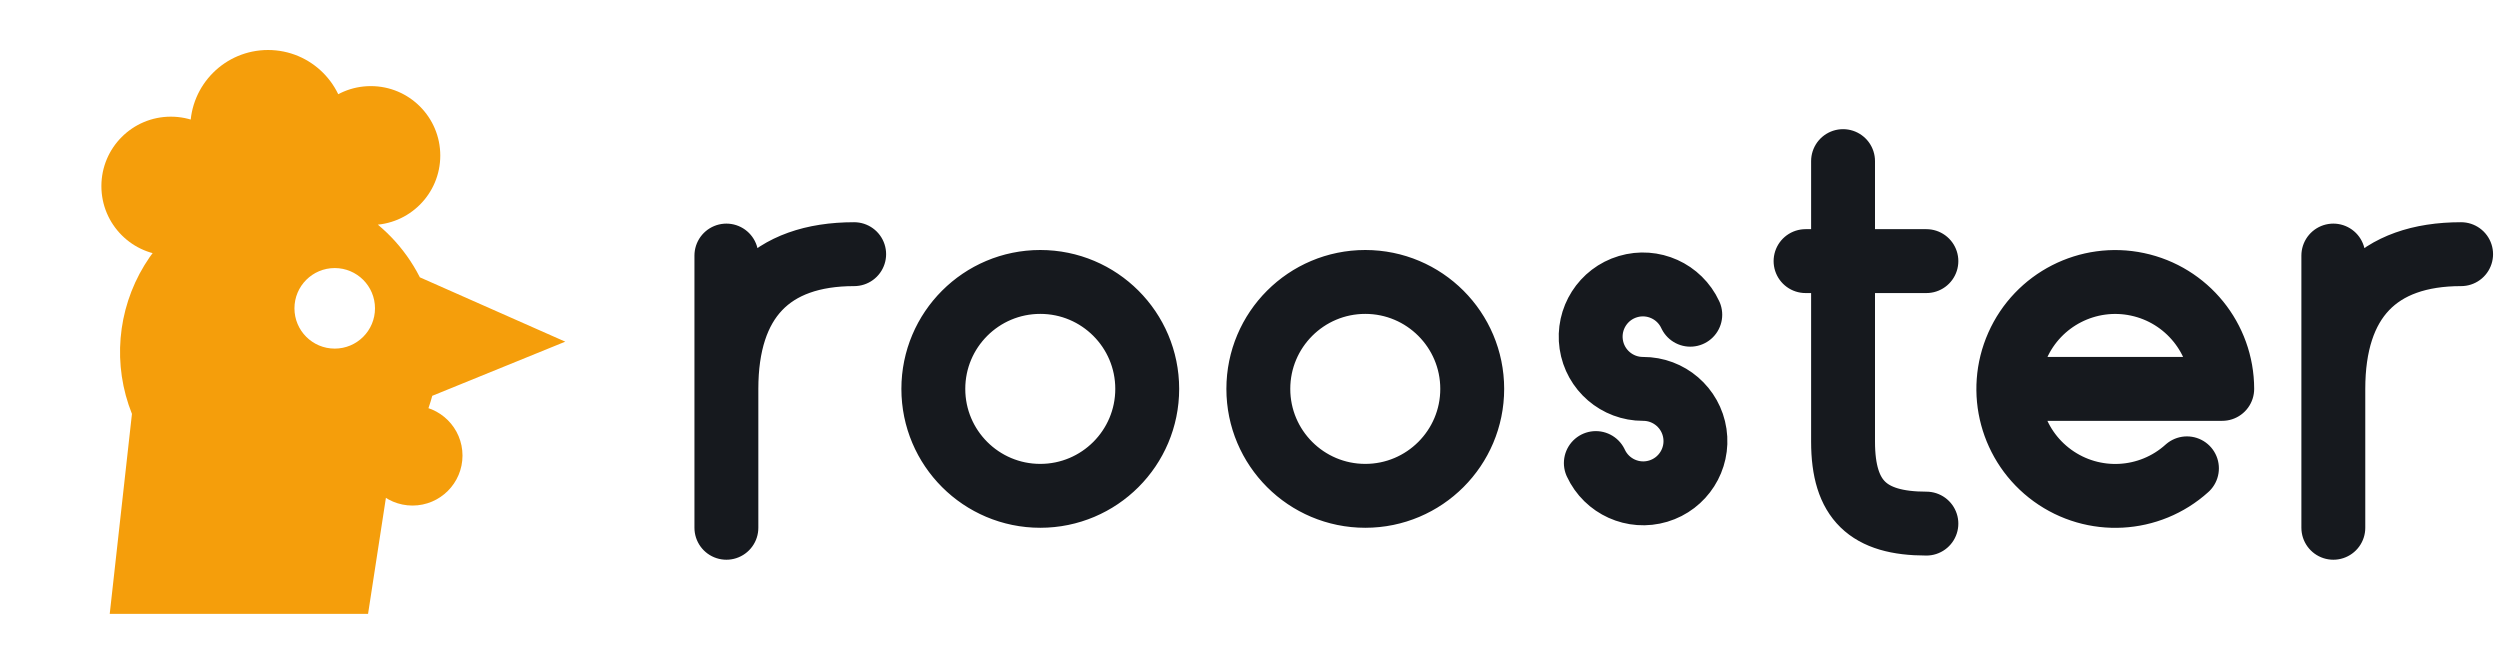
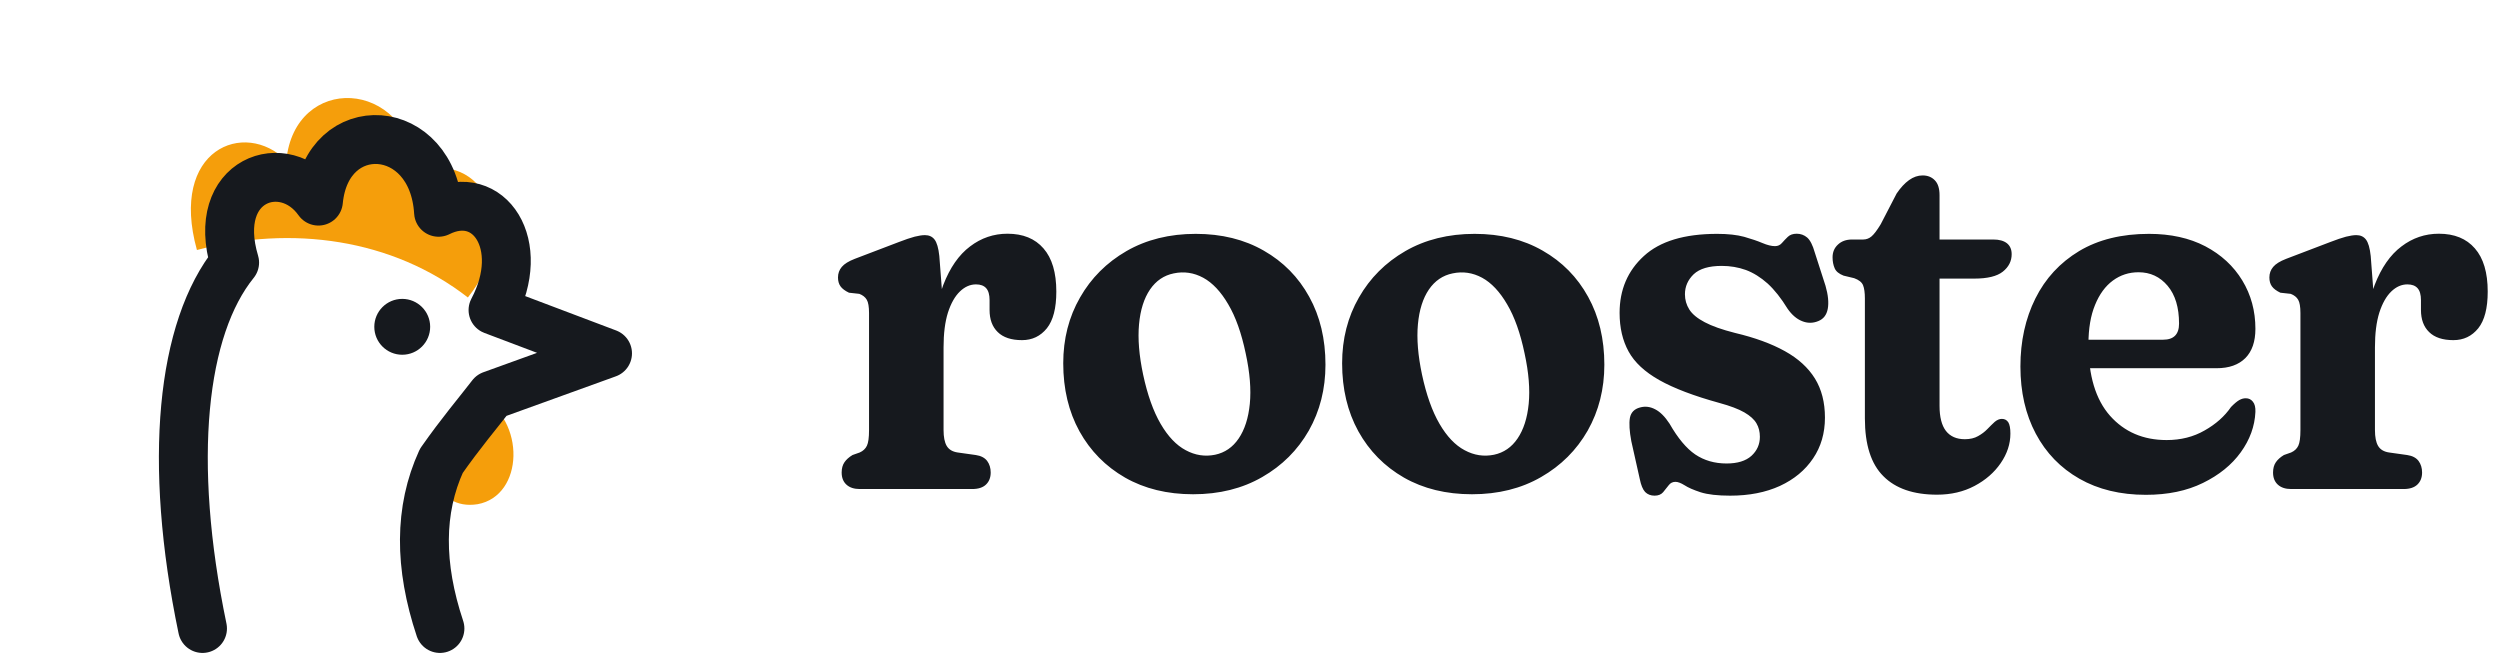
- <svg xmlns="http://www.w3.org/2000/svg" viewBox="0 0 90 24" width="90" height="24" role="img" aria-label="rooster">
-   <path fill="#F59E0B" d="M3.65 6.7A2.5 2.5 0 1 1 8.65 6.7A2.5 2.5 0 1 1 3.65 6.7ZM6.85 4.6A2.8 2.8 0 1 1 12.45 4.6A2.8 2.8 0 1 1 6.85 4.6ZM10.85 5.6A2.5 2.5 0 1 1 15.85 5.6A2.5 2.5 0 1 1 10.85 5.6ZM9.75 6.7A6 6 0 0 1 14.05 16.9L13.25 22.1H3.95L4.75 14.9A6 6 0 0 1 9.75 6.7ZM14.7 9.8L20.35 12.3L14.7 14.6ZM13.05 16.4A1.8 1.8 0 1 1 16.65 16.4A1.8 1.8 0 1 1 13.05 16.4ZM10.6 11.1A1.45 1.45 0 1 0 13.5 11.1A1.45 1.45 0 1 0 10.6 11.1Z" />
-   <path fill="none" stroke="#16191E" stroke-width="2.3" stroke-linecap="round" stroke-linejoin="round" d="M26.15 19V9.2M26.15 14C26.15 10.8 27.75 9.15 30.75 9.15M33.6 14A3.85 3.85 0 1 1 41.3 14A3.85 3.85 0 1 1 33.6 14ZM45.3 14A3.85 3.85 0 1 1 53 14A3.85 3.85 0 1 1 45.3 14ZM60.85 11.33A1.88 1.88 0 1 0 59.15 14A1.88 1.88 0 1 1 57.45 16.67M66.35 5.8V15.9C66.35 18 67.25 18.85 69.35 18.85M65 9.4H69.35M72.3 14H80A3.85 3.85 0 1 0 78.73 16.86M84 19V9.2M84 14C84 10.8 85.6 9.15 88.6 9.15" />
+ <svg xmlns="http://www.w3.org/2000/svg" viewBox="0 0 179 48" width="179" height="48" role="img" aria-label="rooster">
+   <path fill="#F59E0B" transform="translate(-1.5 -1.7)" d="M35 23C39 18 36 12.4 31.4 14C30.6 7.2 22.6 7 22 13.2C19 10.2 13.6 12.4 15.6 19.6C22.4 17.8 29.6 18.8 35 23Z" />
+   <path fill="#F59E0B" transform="translate(-1.3 -1.1)" d="M35.6 29.4C39 31.2 38.8 36.6 35.5 37.2C32.4 37.7 31.4 34 33 32Z" />
+   <path fill="none" stroke="#16191E" stroke-width="3.5" stroke-linecap="round" stroke-linejoin="round" d="M31.5 45C30 40.5 30 36.5 31.6 33C33 31 34.2 29.6 35.2 28.3L43.5 25.3L35.3 22.2C37.8 17.5 35 13.4 31.4 15.2C31 8.6 23.4 8.2 22.8 14.4C20.4 11 15 12.8 16.8 18.8C13 23.5 12 33 14.5 45" />
+   <circle fill="#16191E" cx="28.8" cy="23.4" r="2" />
+   <path fill="#16191E" transform="translate(60 12.48) scale(1.010526)" d="M6.76 12.5Q6.76 9.67 7.46 7.84Q8.17 6 9.36 5.11Q10.54 4.21 12.01 4.21Q13.66 4.21 14.56 5.25Q15.47 6.29 15.47 8.31Q15.47 10.07 14.8 10.91Q14.12 11.75 13.04 11.75Q11.9 11.75 11.32 11.18Q10.74 10.62 10.74 9.61V8.91Q10.74 8.34 10.5 8.07Q10.26 7.8 9.78 7.8Q9.16 7.8 8.64 8.3Q8.11 8.81 7.79 9.8Q7.48 10.79 7.48 12.26ZM7.18 5.79 7.48 9.72V18.12Q7.48 18.86 7.7 19.24Q7.93 19.63 8.48 19.71L9.76 19.89Q10.31 19.97 10.57 20.31Q10.82 20.65 10.82 21.13Q10.82 21.66 10.49 21.98Q10.16 22.3 9.51 22.3H1.54Q0.94 22.3 0.6 21.99Q0.26 21.68 0.26 21.13Q0.26 20.69 0.46 20.4Q0.65 20.12 1.03 19.89L1.54 19.71Q1.9 19.55 2.05 19.23Q2.2 18.92 2.2 18.12V9.83Q2.2 9.16 2.04 8.89Q1.88 8.61 1.51 8.47L0.78 8.39Q0.36 8.19 0.18 7.94Q-0 7.69 -0 7.31Q-0 6.88 0.27 6.56Q0.54 6.24 1.19 5.99L4.31 4.8Q4.98 4.54 5.43 4.42Q5.87 4.31 6.16 4.31Q6.6 4.31 6.84 4.62Q7.09 4.94 7.18 5.79ZM25.35 4.22Q28.1 4.22 30.17 5.41Q32.24 6.59 33.39 8.68Q34.54 10.76 34.54 13.49Q34.54 16.07 33.36 18.16Q32.17 20.24 30.06 21.45Q27.95 22.67 25.16 22.67Q22.41 22.67 20.34 21.49Q18.27 20.3 17.11 18.21Q15.96 16.12 15.96 13.39Q15.96 10.8 17.15 8.73Q18.33 6.66 20.44 5.44Q22.56 4.22 25.35 4.22ZM26.72 19.87Q27.76 19.65 28.39 18.72Q29.03 17.78 29.18 16.26Q29.33 14.73 28.89 12.7Q28.44 10.54 27.65 9.21Q26.87 7.87 25.88 7.33Q24.88 6.79 23.79 7.02Q22.75 7.23 22.11 8.16Q21.47 9.1 21.33 10.63Q21.19 12.16 21.62 14.19Q22.08 16.34 22.86 17.68Q23.64 19.02 24.64 19.55Q25.64 20.09 26.72 19.87ZM45.11 4.22Q47.86 4.22 49.93 5.41Q52 6.59 53.15 8.68Q54.3 10.76 54.3 13.49Q54.3 16.07 53.12 18.16Q51.93 20.24 49.82 21.45Q47.71 22.67 44.92 22.67Q42.17 22.67 40.1 21.49Q38.03 20.3 36.87 18.21Q35.72 16.12 35.72 13.39Q35.72 10.8 36.91 8.73Q38.09 6.66 40.2 5.44Q42.32 4.22 45.11 4.22ZM46.48 19.87Q47.52 19.65 48.15 18.72Q48.79 17.78 48.94 16.26Q49.09 14.73 48.65 12.7Q48.2 10.54 47.41 9.21Q46.63 7.87 45.64 7.33Q44.64 6.79 43.55 7.02Q42.51 7.23 41.87 8.16Q41.23 9.1 41.09 10.63Q40.95 12.16 41.38 14.19Q41.84 16.34 42.62 17.68Q43.4 19.02 44.4 19.55Q45.4 20.09 46.48 19.87ZM62.96 20.49Q64.12 20.49 64.72 19.95Q65.32 19.4 65.32 18.6Q65.32 18.06 65.08 17.65Q64.84 17.23 64.22 16.87Q63.59 16.51 62.45 16.2Q59.73 15.45 58.19 14.58Q56.65 13.71 56.02 12.56Q55.38 11.4 55.38 9.82Q55.38 7.36 57.1 5.79Q58.81 4.22 62.29 4.22Q63.44 4.22 64.21 4.43Q64.98 4.65 65.5 4.87Q66.02 5.09 66.39 5.09Q66.69 5.09 66.88 4.87Q67.07 4.65 67.3 4.43Q67.53 4.21 67.93 4.21Q68.35 4.21 68.67 4.48Q68.99 4.76 69.21 5.54L69.97 7.9Q70.25 8.87 70.13 9.53Q70.01 10.18 69.46 10.4Q68.88 10.64 68.3 10.4Q67.73 10.17 67.28 9.52Q66.6 8.41 65.87 7.74Q65.13 7.08 64.33 6.78Q63.52 6.49 62.62 6.49Q61.26 6.49 60.63 7.08Q60.01 7.68 60.01 8.5Q60.01 9.09 60.32 9.58Q60.63 10.07 61.41 10.48Q62.18 10.89 63.56 11.24Q65.67 11.74 67.09 12.53Q68.5 13.31 69.22 14.47Q69.93 15.62 69.93 17.24Q69.93 18.89 69.09 20.13Q68.25 21.38 66.74 22.08Q65.23 22.77 63.21 22.77Q61.88 22.77 61.12 22.53Q60.36 22.28 59.98 22.03Q59.59 21.79 59.34 21.79Q59.04 21.79 58.86 22.03Q58.67 22.28 58.46 22.53Q58.25 22.77 57.86 22.77Q57.45 22.77 57.19 22.51Q56.94 22.24 56.81 21.59L56.21 18.91Q56.01 17.84 56.11 17.26Q56.22 16.68 56.83 16.52Q57.37 16.37 57.9 16.65Q58.43 16.92 58.92 17.67Q59.8 19.21 60.74 19.85Q61.69 20.49 62.96 20.49ZM72 7.36 71.25 7.18Q70.76 6.99 70.62 6.66Q70.47 6.32 70.47 5.88Q70.47 5.33 70.85 4.98Q71.23 4.62 71.85 4.62H72.64Q72.97 4.62 73.23 4.4Q73.5 4.17 73.88 3.54L75.01 1.36Q75.43 0.74 75.89 0.41Q76.35 0.08 76.85 0.08Q77.39 0.08 77.72 0.43Q78.05 0.77 78.05 1.48V16.41Q78.05 17.59 78.5 18.18Q78.96 18.77 79.84 18.77Q80.4 18.77 80.78 18.55Q81.16 18.34 81.44 18.05Q81.72 17.76 81.96 17.54Q82.21 17.33 82.47 17.33Q82.76 17.33 82.92 17.57Q83.07 17.81 83.07 18.37Q83.07 19.47 82.38 20.47Q81.7 21.46 80.53 22.08Q79.36 22.7 77.87 22.7Q75.37 22.7 74.07 21.39Q72.76 20.09 72.76 17.3V8.8Q72.76 8.18 72.63 7.86Q72.5 7.54 72 7.36ZM75.98 7.39V4.62H81.86Q82.49 4.62 82.83 4.89Q83.16 5.16 83.16 5.66Q83.16 6.4 82.53 6.9Q81.91 7.39 80.51 7.39ZM100.43 10.95Q100.43 12.3 99.72 13.02Q99 13.74 97.68 13.74H87.29V11.72H93.89Q95.02 11.72 95.02 10.58Q95.02 8.86 94.21 7.9Q93.4 6.94 92.15 6.94Q91.13 6.94 90.33 7.53Q89.53 8.12 89.07 9.25Q88.6 10.38 88.6 12.03Q88.6 15.38 90.13 17.11Q91.66 18.83 94.14 18.83Q95.65 18.83 96.83 18.15Q98.02 17.48 98.7 16.49Q99.04 16.14 99.28 16Q99.53 15.86 99.76 15.87Q100.06 15.87 100.25 16.11Q100.45 16.35 100.43 16.84Q100.36 18.36 99.39 19.7Q98.43 21.03 96.71 21.87Q95 22.71 92.67 22.71Q89.96 22.71 87.96 21.57Q85.96 20.43 84.87 18.38Q83.78 16.33 83.78 13.62Q83.78 10.93 84.84 8.8Q85.9 6.67 87.94 5.44Q89.98 4.22 92.89 4.22Q95.19 4.22 96.88 5.1Q98.57 5.99 99.5 7.52Q100.43 9.05 100.43 10.95ZM108.18 12.5Q108.18 9.67 108.88 7.84Q109.59 6 110.78 5.11Q111.96 4.21 113.43 4.21Q115.08 4.21 115.98 5.25Q116.89 6.29 116.89 8.31Q116.89 10.07 116.22 10.91Q115.54 11.75 114.46 11.75Q113.32 11.75 112.74 11.18Q112.16 10.62 112.16 9.61V8.91Q112.16 8.34 111.92 8.07Q111.68 7.8 111.2 7.8Q110.58 7.8 110.06 8.3Q109.53 8.81 109.21 9.8Q108.9 10.79 108.9 12.26ZM108.6 5.79 108.9 9.72V18.12Q108.9 18.86 109.12 19.24Q109.35 19.63 109.9 19.71L111.18 19.89Q111.73 19.97 111.99 20.31Q112.24 20.65 112.24 21.13Q112.24 21.66 111.91 21.98Q111.58 22.3 110.93 22.3H102.96Q102.36 22.3 102.02 21.99Q101.68 21.68 101.68 21.13Q101.68 20.69 101.88 20.4Q102.07 20.12 102.45 19.89L102.96 19.71Q103.32 19.55 103.47 19.23Q103.62 18.92 103.62 18.12V9.83Q103.62 9.16 103.46 8.89Q103.3 8.61 102.93 8.47L102.2 8.39Q101.78 8.19 101.6 7.94Q101.42 7.69 101.42 7.31Q101.42 6.88 101.69 6.56Q101.96 6.24 102.61 5.99L105.73 4.8Q106.4 4.54 106.85 4.42Q107.29 4.31 107.58 4.31Q108.02 4.31 108.26 4.62Q108.51 4.94 108.6 5.79Z" />
</svg>
